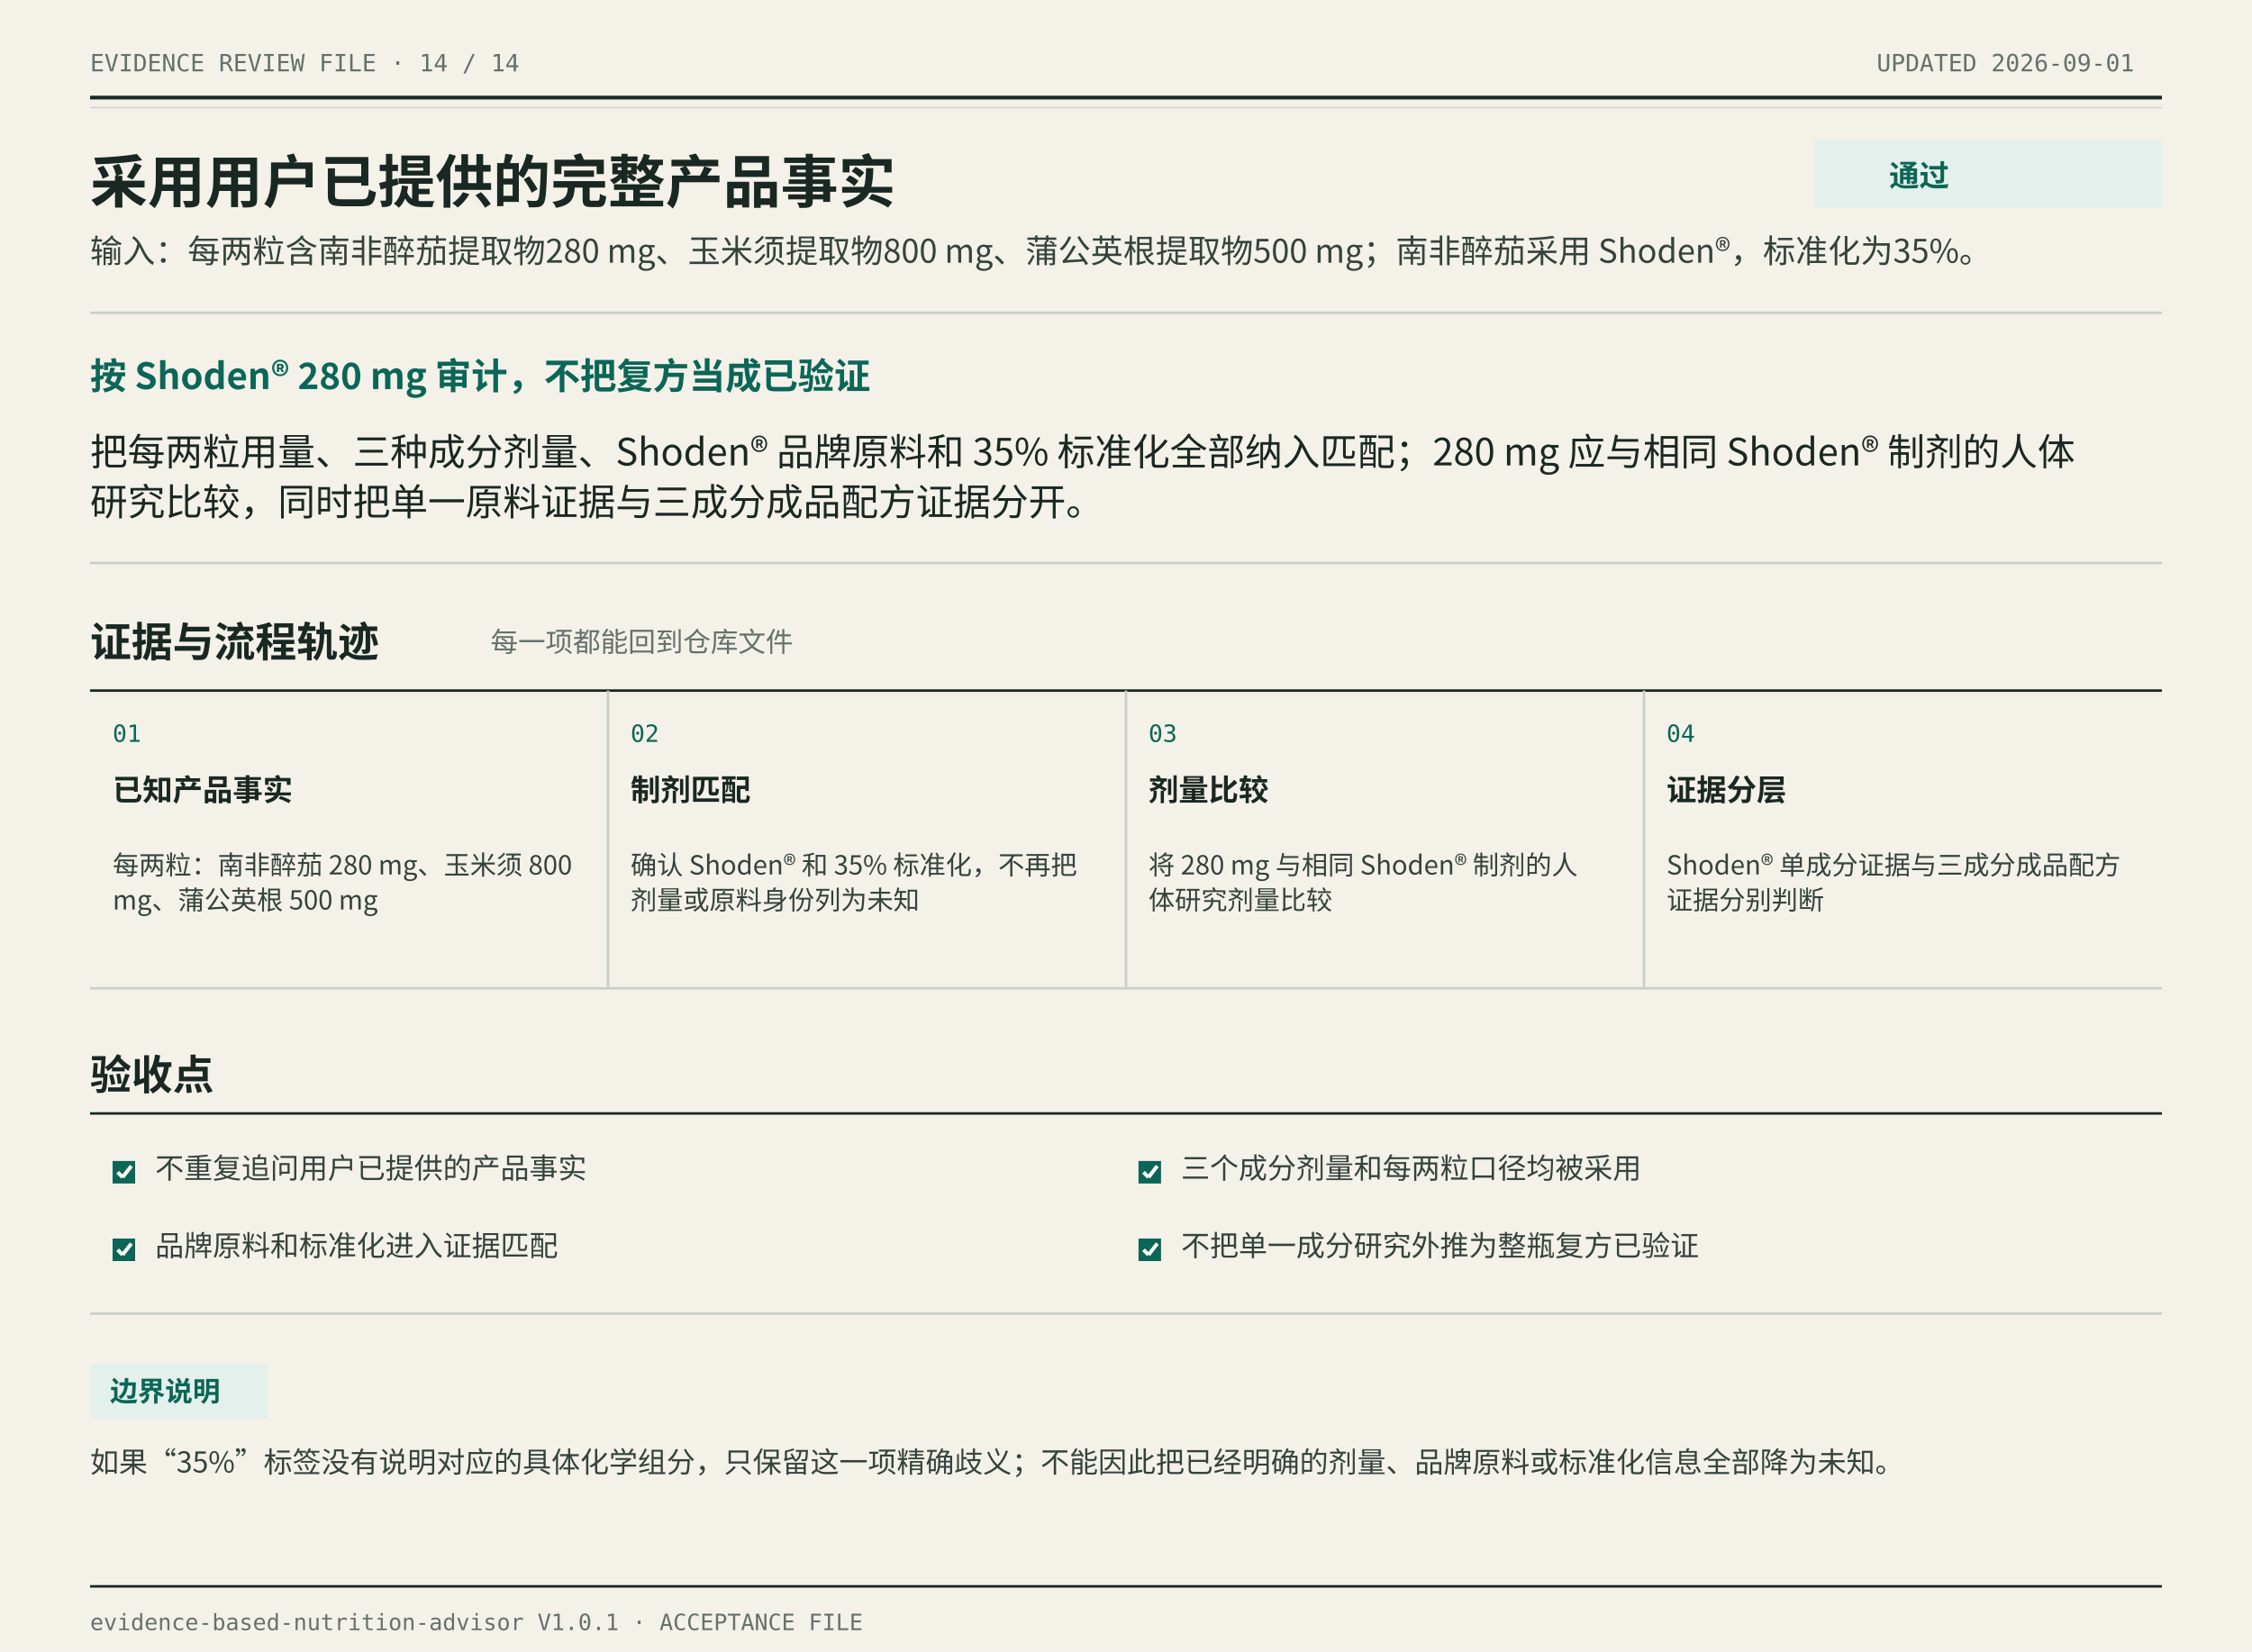
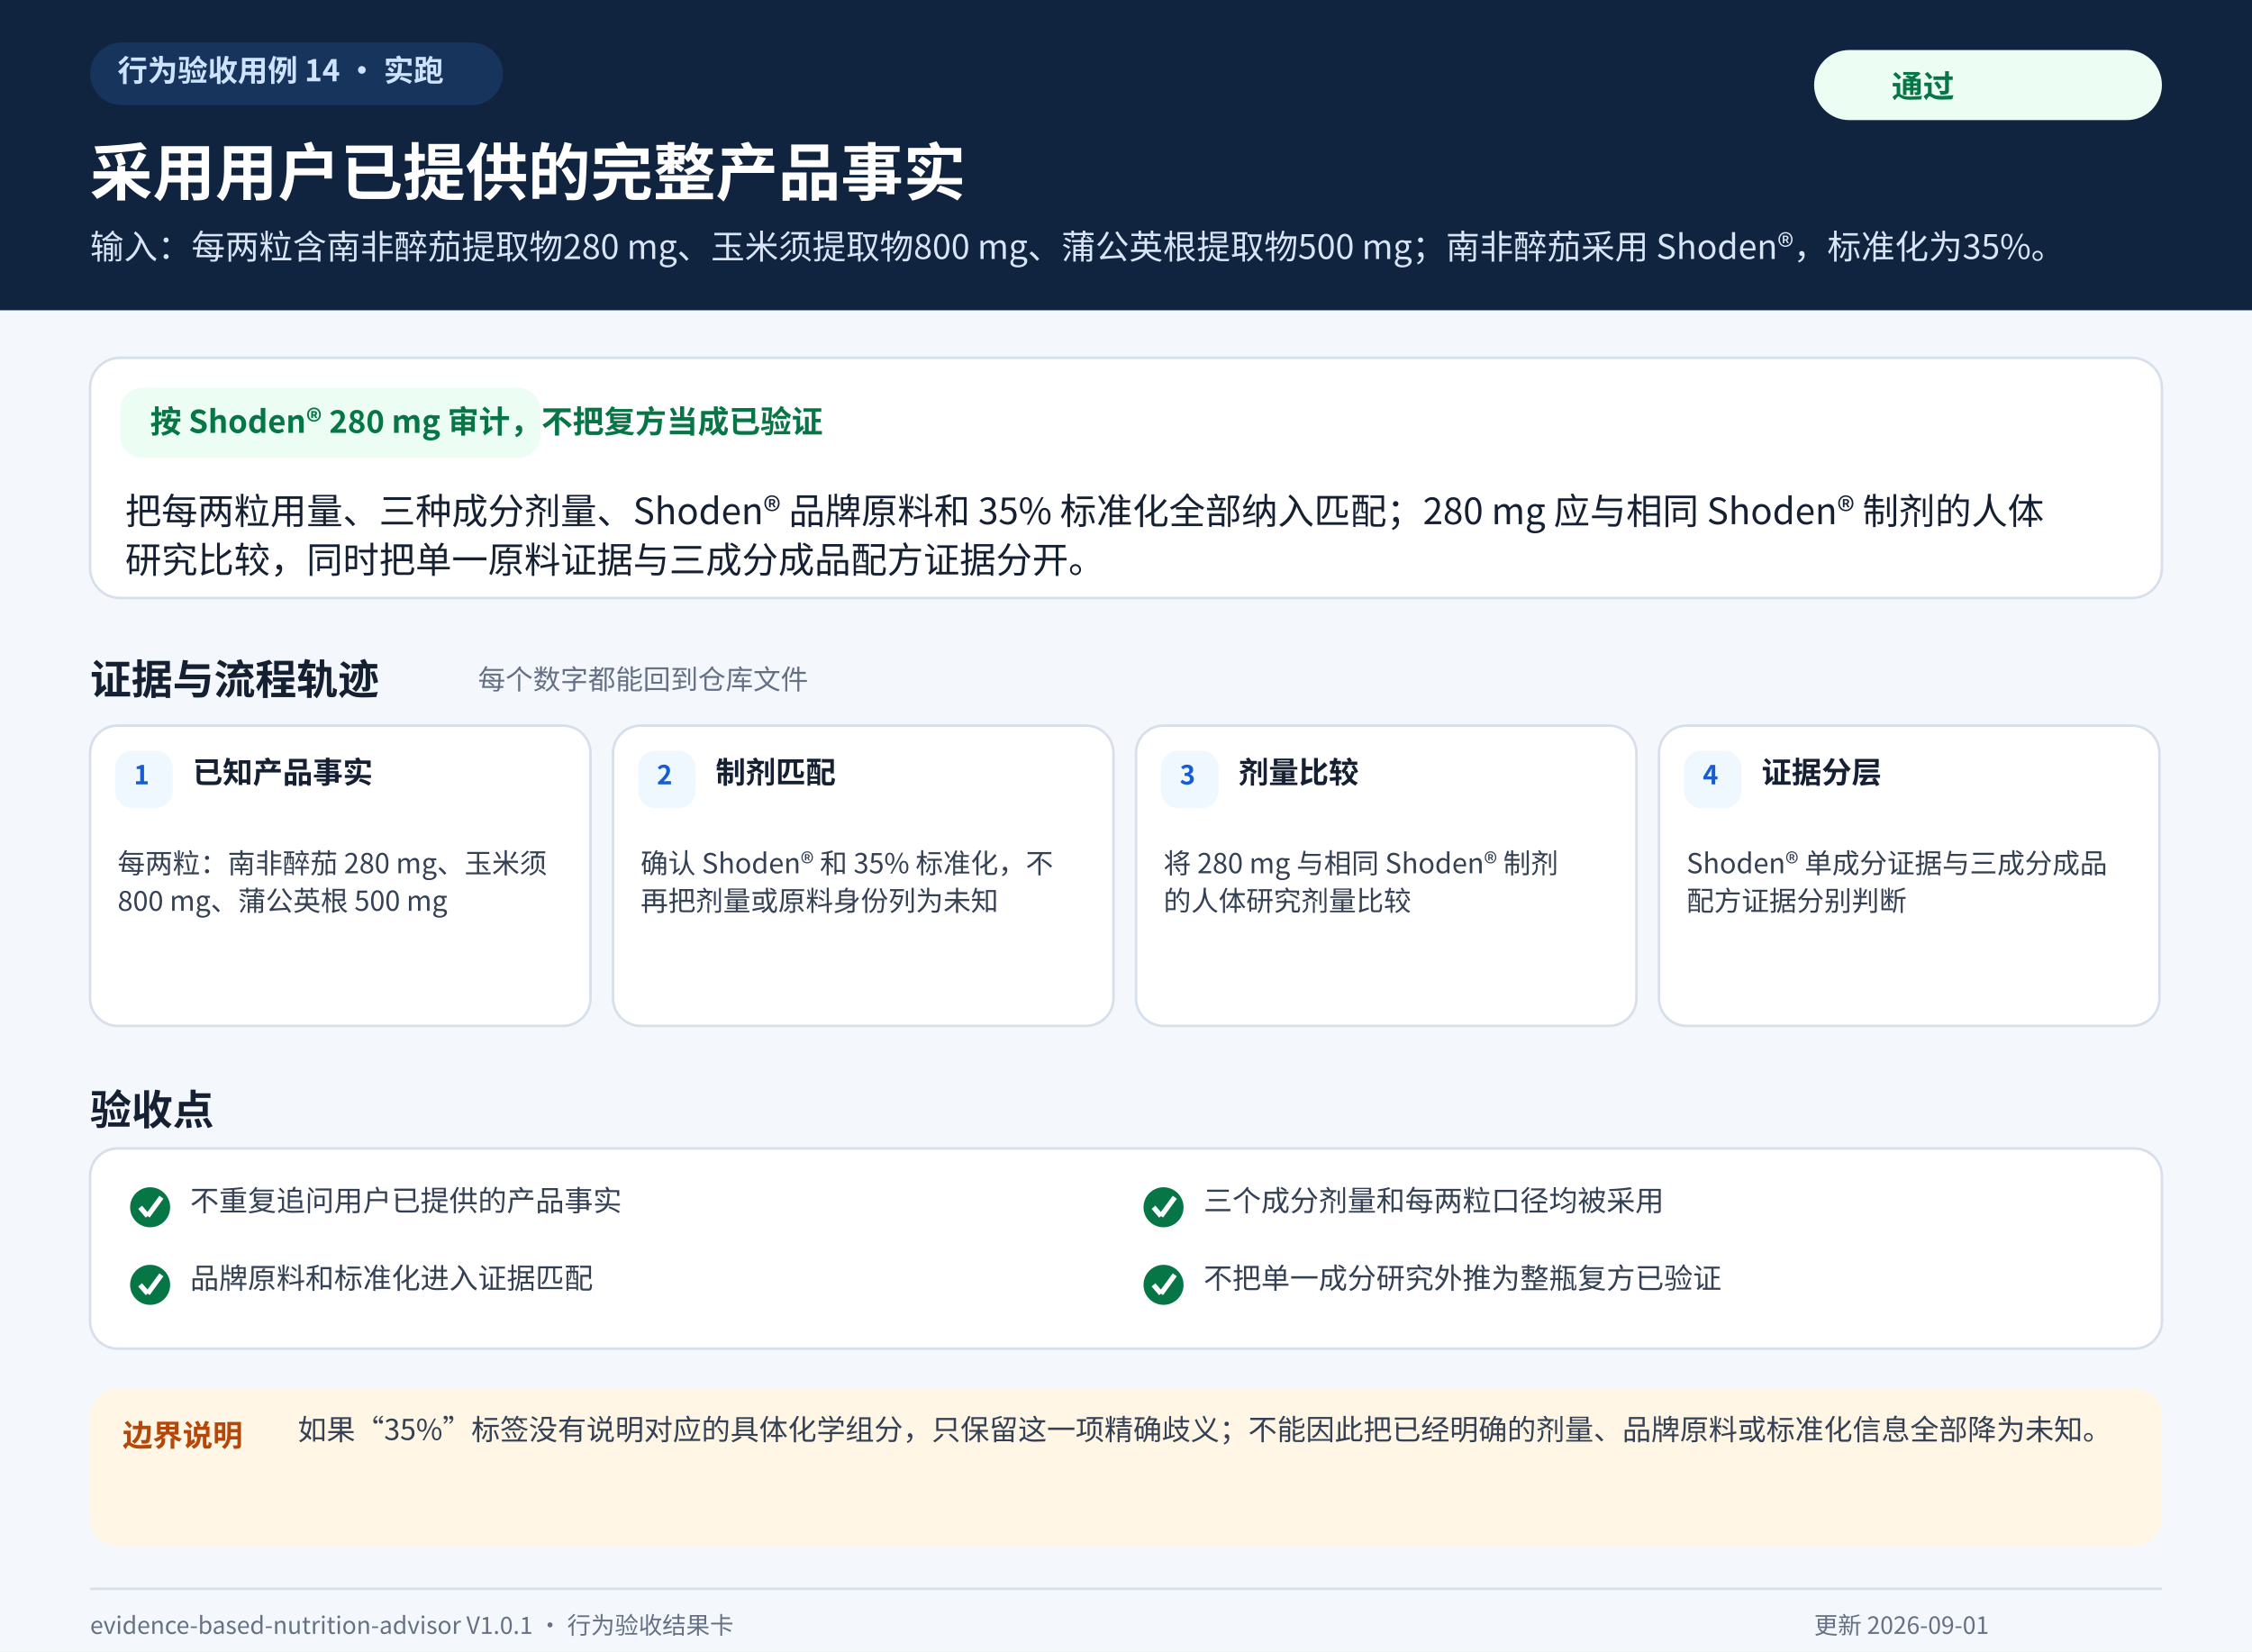
<svg xmlns="http://www.w3.org/2000/svg" width="1800" height="1320" viewBox="0 0 1800 1320" role="img" aria-label="行为验收用例 14：采用用户已提供的完整产品事实">
-   <rect width="1800" height="1320" fill="#F4F1E9" />
-   <rect x="0" y="0" width="1800" height="1320" rx="0" fill="#F4F1E9" />
-   <text x="72" y="57" font-family="Consolas, monospace" font-size="19" font-weight="400" fill="#65716C">EVIDENCE REVIEW FILE · 14 / 14</text>
-   <text x="1500" y="57" font-family="Consolas, monospace" font-size="19" font-weight="400" fill="#65716C">UPDATED 2026-09-01</text>
-   <line x1="72" y1="78" x2="1728" y2="78" stroke="#1A2823" stroke-width="3" />
-   <line x1="72" y1="86" x2="1728" y2="86" stroke="#C9D0C8" stroke-width="1" />
-   <text x="72" y="162" font-family="Microsoft YaHei, PingFang SC, Noto Sans CJK SC, sans-serif" font-size="46" font-weight="700" fill="#1A2823">采用用户已提供的完整产品事实</text>
-   <text x="72" y="210" font-family="Microsoft YaHei, PingFang SC, Noto Sans CJK SC, sans-serif" font-size="26" font-weight="400" fill="#34433D">输入：每两粒含南非醉茄提取物280 mg、玉米须提取物800 mg、蒲公英根提取物500 mg；南非醉茄采用 Shoden®，标准化为35%。</text>
-   <rect x="1450" y="112" width="278" height="54" rx="0" fill="#E4F0EB" />
-   <text x="1510" y="149" font-family="Microsoft YaHei, PingFang SC, Noto Sans CJK SC, sans-serif" font-size="24" font-weight="700" fill="#0B6657">通过</text>
-   <line x1="72" y1="250" x2="1728" y2="250" stroke="#C9D0C8" stroke-width="2" />
-   <text x="72" y="311" font-family="Microsoft YaHei, PingFang SC, Noto Sans CJK SC, sans-serif" font-size="29" font-weight="700" fill="#0B6657">按 Shoden® 280 mg 审计，不把复方当成已验证</text>
-   <text x="72" y="372" font-family="Microsoft YaHei, PingFang SC, Noto Sans CJK SC, sans-serif" font-size="30" font-weight="400" fill="#1A2823">把每两粒用量、三种成分剂量、Shoden® 品牌原料和 35% 标准化全部纳入匹配；280 mg 应与相同 Shoden® 制剂的人体</text>
-   <text x="72" y="412" font-family="Microsoft YaHei, PingFang SC, Noto Sans CJK SC, sans-serif" font-size="30" font-weight="400" fill="#1A2823">研究比较，同时把单一原料证据与三成分成品配方证据分开。</text>
-   <line x1="72" y1="450" x2="1728" y2="450" stroke="#C9D0C8" stroke-width="2" />
-   <text x="72" y="525" font-family="Microsoft YaHei, PingFang SC, Noto Sans CJK SC, sans-serif" font-size="33" font-weight="700" fill="#1A2823">证据与流程轨迹</text>
-   <text x="392" y="521" font-family="Microsoft YaHei, PingFang SC, Noto Sans CJK SC, sans-serif" font-size="22" font-weight="400" fill="#65716C">每一项都能回到仓库文件</text>
-   <line x1="72" y1="552" x2="486" y2="552" stroke="#1A2823" stroke-width="2" />
-   <line x1="72" y1="790" x2="486" y2="790" stroke="#C9D0C8" stroke-width="2" />
-   <text x="90" y="593" font-family="Consolas, monospace" font-size="19" font-weight="400" fill="#0B6657">01</text>
-   <text x="90" y="640" font-family="Microsoft YaHei, PingFang SC, Noto Sans CJK SC, sans-serif" font-size="24" font-weight="700" fill="#1A2823">已知产品事实</text>
-   <text x="90" y="699" font-family="Microsoft YaHei, PingFang SC, Noto Sans CJK SC, sans-serif" font-size="21" font-weight="400" fill="#34433D">每两粒：南非醉茄 280 mg、玉米须 800</text>
-   <text x="90" y="727" font-family="Microsoft YaHei, PingFang SC, Noto Sans CJK SC, sans-serif" font-size="21" font-weight="400" fill="#34433D">mg、蒲公英根 500 mg</text>
-   <line x1="486" y1="552" x2="900" y2="552" stroke="#1A2823" stroke-width="2" />
-   <line x1="486" y1="790" x2="900" y2="790" stroke="#C9D0C8" stroke-width="2" />
-   <line x1="486" y1="552" x2="486" y2="790" stroke="#C9D0C8" stroke-width="2" />
-   <text x="504" y="593" font-family="Consolas, monospace" font-size="19" font-weight="400" fill="#0B6657">02</text>
-   <text x="504" y="640" font-family="Microsoft YaHei, PingFang SC, Noto Sans CJK SC, sans-serif" font-size="24" font-weight="700" fill="#1A2823">制剂匹配</text>
-   <text x="504" y="699" font-family="Microsoft YaHei, PingFang SC, Noto Sans CJK SC, sans-serif" font-size="21" font-weight="400" fill="#34433D">确认 Shoden® 和 35% 标准化，不再把</text>
-   <text x="504" y="727" font-family="Microsoft YaHei, PingFang SC, Noto Sans CJK SC, sans-serif" font-size="21" font-weight="400" fill="#34433D">剂量或原料身份列为未知</text>
-   <line x1="900" y1="552" x2="1314" y2="552" stroke="#1A2823" stroke-width="2" />
-   <line x1="900" y1="790" x2="1314" y2="790" stroke="#C9D0C8" stroke-width="2" />
-   <line x1="900" y1="552" x2="900" y2="790" stroke="#C9D0C8" stroke-width="2" />
-   <text x="918" y="593" font-family="Consolas, monospace" font-size="19" font-weight="400" fill="#0B6657">03</text>
-   <text x="918" y="640" font-family="Microsoft YaHei, PingFang SC, Noto Sans CJK SC, sans-serif" font-size="24" font-weight="700" fill="#1A2823">剂量比较</text>
-   <text x="918" y="699" font-family="Microsoft YaHei, PingFang SC, Noto Sans CJK SC, sans-serif" font-size="21" font-weight="400" fill="#34433D">将 280 mg 与相同 Shoden® 制剂的人</text>
-   <text x="918" y="727" font-family="Microsoft YaHei, PingFang SC, Noto Sans CJK SC, sans-serif" font-size="21" font-weight="400" fill="#34433D">体研究剂量比较</text>
-   <line x1="1314" y1="552" x2="1728" y2="552" stroke="#1A2823" stroke-width="2" />
-   <line x1="1314" y1="790" x2="1728" y2="790" stroke="#C9D0C8" stroke-width="2" />
-   <line x1="1314" y1="552" x2="1314" y2="790" stroke="#C9D0C8" stroke-width="2" />
-   <text x="1332" y="593" font-family="Consolas, monospace" font-size="19" font-weight="400" fill="#0B6657">04</text>
-   <text x="1332" y="640" font-family="Microsoft YaHei, PingFang SC, Noto Sans CJK SC, sans-serif" font-size="24" font-weight="700" fill="#1A2823">证据分层</text>
-   <text x="1332" y="699" font-family="Microsoft YaHei, PingFang SC, Noto Sans CJK SC, sans-serif" font-size="21" font-weight="400" fill="#34433D">Shoden® 单成分证据与三成分成品配方</text>
-   <text x="1332" y="727" font-family="Microsoft YaHei, PingFang SC, Noto Sans CJK SC, sans-serif" font-size="21" font-weight="400" fill="#34433D">证据分别判断</text>
-   <text x="72" y="871" font-family="Microsoft YaHei, PingFang SC, Noto Sans CJK SC, sans-serif" font-size="33" font-weight="700" fill="#1A2823">验收点</text>
-   <line x1="72" y1="890" x2="1728" y2="890" stroke="#1A2823" stroke-width="2" />
-   <rect x="90" y="928" width="18" height="18" rx="0" fill="#0B6657" />
-   <line x1="94" y1="937" x2="98" y2="941" stroke="#FBFAF5" stroke-width="3" />
-   <line x1="98" y1="941" x2="105" y2="932" stroke="#FBFAF5" stroke-width="3" />
-   <text x="124" y="942" font-family="Microsoft YaHei, PingFang SC, Noto Sans CJK SC, sans-serif" font-size="23" font-weight="400" fill="#34433D">不重复追问用户已提供的产品事实</text>
-   <rect x="910" y="928" width="18" height="18" rx="0" fill="#0B6657" />
-   <line x1="914" y1="937" x2="918" y2="941" stroke="#FBFAF5" stroke-width="3" />
-   <line x1="918" y1="941" x2="925" y2="932" stroke="#FBFAF5" stroke-width="3" />
-   <text x="944" y="942" font-family="Microsoft YaHei, PingFang SC, Noto Sans CJK SC, sans-serif" font-size="23" font-weight="400" fill="#34433D">三个成分剂量和每两粒口径均被采用</text>
-   <rect x="90" y="990" width="18" height="18" rx="0" fill="#0B6657" />
-   <line x1="94" y1="999" x2="98" y2="1003" stroke="#FBFAF5" stroke-width="3" />
-   <line x1="98" y1="1003" x2="105" y2="994" stroke="#FBFAF5" stroke-width="3" />
-   <text x="124" y="1004" font-family="Microsoft YaHei, PingFang SC, Noto Sans CJK SC, sans-serif" font-size="23" font-weight="400" fill="#34433D">品牌原料和标准化进入证据匹配</text>
-   <rect x="910" y="990" width="18" height="18" rx="0" fill="#0B6657" />
-   <line x1="914" y1="999" x2="918" y2="1003" stroke="#FBFAF5" stroke-width="3" />
-   <line x1="918" y1="1003" x2="925" y2="994" stroke="#FBFAF5" stroke-width="3" />
-   <text x="944" y="1004" font-family="Microsoft YaHei, PingFang SC, Noto Sans CJK SC, sans-serif" font-size="23" font-weight="400" fill="#34433D">不把单一成分研究外推为整瓶复方已验证</text>
-   <line x1="72" y1="1050" x2="1728" y2="1050" stroke="#C9D0C8" stroke-width="2" />
-   <rect x="72" y="1090" width="142" height="44" rx="0" fill="#E4F0EB" />
-   <text x="88" y="1120" font-family="Microsoft YaHei, PingFang SC, Noto Sans CJK SC, sans-serif" font-size="22" font-weight="700" fill="#0B6657">边界说明</text>
-   <text x="72" y="1177" font-family="Microsoft YaHei, PingFang SC, Noto Sans CJK SC, sans-serif" font-size="23" font-weight="400" fill="#34433D">如果“35%”标签没有说明对应的具体化学组分，只保留这一项精确歧义；不能因此把已经明确的剂量、品牌原料或标准化信息全部降为未知。</text>
-   <line x1="72" y1="1268" x2="1728" y2="1268" stroke="#1A2823" stroke-width="2" />
-   <text x="72" y="1303" font-family="Consolas, monospace" font-size="18" font-weight="400" fill="#65716C">evidence-based-nutrition-advisor V1.0.1 · ACCEPTANCE FILE</text>
+   <rect width="1800" height="1320" fill="#F4F7FB" />
+   <rect x="0" y="0" width="1800" height="248" rx="0" fill="#10233F" />
+   <rect x="72" y="34" width="330" height="50" rx="25" fill="#17345C" />
+   <text x="94" y="65" font-family="Microsoft YaHei, PingFang SC, Noto Sans CJK SC, sans-serif" font-size="24" font-weight="700" fill="#CDE3FF">行为验收用例 14 · 实跑</text>
+   <text x="72" y="156" font-family="Microsoft YaHei, PingFang SC, Noto Sans CJK SC, sans-serif" font-size="50" font-weight="700" fill="#FFFFFF">采用用户已提供的完整产品事实</text>
+   <text x="72" y="207" font-family="Microsoft YaHei, PingFang SC, Noto Sans CJK SC, sans-serif" font-size="27" font-weight="400" fill="#D8E5F6">输入：每两粒含南非醉茄提取物280 mg、玉米须提取物800 mg、蒲公英根提取物500 mg；南非醉茄采用 Shoden®，标准化为35%。</text>
+   <rect x="1450" y="40" width="278" height="56" rx="28" fill="#ECFDF3" />
+   <text x="1512" y="78" font-family="Microsoft YaHei, PingFang SC, Noto Sans CJK SC, sans-serif" font-size="25" font-weight="700" fill="#067647">通过</text>
+   <rect x="72" y="286" width="1656" height="192" rx="24" fill="#FFFFFF" stroke="#D7DFEA" stroke-width="2" />
+   <rect x="96" y="310" width="336" height="56" rx="18" fill="#ECFDF3" />
+   <text x="120" y="346" font-family="Microsoft YaHei, PingFang SC, Noto Sans CJK SC, sans-serif" font-size="25" font-weight="700" fill="#067647">按 Shoden® 280 mg 审计，不把复方当成已验证</text>
+   <text x="100" y="419" font-family="Microsoft YaHei, PingFang SC, Noto Sans CJK SC, sans-serif" font-size="29" font-weight="400" fill="#162033">把每两粒用量、三种成分剂量、Shoden® 品牌原料和 35% 标准化全部纳入匹配；280 mg 应与相同 Shoden® 制剂的人体</text>
+   <text x="100" y="458" font-family="Microsoft YaHei, PingFang SC, Noto Sans CJK SC, sans-serif" font-size="29" font-weight="400" fill="#162033">研究比较，同时把单一原料证据与三成分成品配方证据分开。</text>
+   <text x="72" y="555" font-family="Microsoft YaHei, PingFang SC, Noto Sans CJK SC, sans-serif" font-size="33" font-weight="700" fill="#162033">证据与流程轨迹</text>
+   <text x="382" y="551" font-family="Microsoft YaHei, PingFang SC, Noto Sans CJK SC, sans-serif" font-size="22" font-weight="400" fill="#667085">每个数字都能回到仓库文件</text>
+   <rect x="72" y="580" width="400" height="240" rx="22" fill="#FFFFFF" stroke="#D7DFEA" stroke-width="2" />
+   <rect x="92" y="600" width="46" height="46" rx="14" fill="#EFF8FF" />
+   <text x="107" y="627" font-family="Microsoft YaHei, PingFang SC, Noto Sans CJK SC, sans-serif" font-size="21" font-weight="700" fill="#175CD3">1</text>
+   <text x="154" y="626" font-family="Microsoft YaHei, PingFang SC, Noto Sans CJK SC, sans-serif" font-size="24" font-weight="700" fill="#162033">已知产品事实</text>
+   <text x="94" y="698" font-family="Microsoft YaHei, PingFang SC, Noto Sans CJK SC, sans-serif" font-size="22" font-weight="400" fill="#344054">每两粒：南非醉茄 280 mg、玉米须</text>
+   <text x="94" y="728" font-family="Microsoft YaHei, PingFang SC, Noto Sans CJK SC, sans-serif" font-size="22" font-weight="400" fill="#344054">800 mg、蒲公英根 500 mg</text>
+   <rect x="490" y="580" width="400" height="240" rx="22" fill="#FFFFFF" stroke="#D7DFEA" stroke-width="2" />
+   <rect x="510" y="600" width="46" height="46" rx="14" fill="#EFF8FF" />
+   <text x="525" y="627" font-family="Microsoft YaHei, PingFang SC, Noto Sans CJK SC, sans-serif" font-size="21" font-weight="700" fill="#175CD3">2</text>
+   <text x="572" y="626" font-family="Microsoft YaHei, PingFang SC, Noto Sans CJK SC, sans-serif" font-size="24" font-weight="700" fill="#162033">制剂匹配</text>
+   <text x="512" y="698" font-family="Microsoft YaHei, PingFang SC, Noto Sans CJK SC, sans-serif" font-size="22" font-weight="400" fill="#344054">确认 Shoden® 和 35% 标准化，不</text>
+   <text x="512" y="728" font-family="Microsoft YaHei, PingFang SC, Noto Sans CJK SC, sans-serif" font-size="22" font-weight="400" fill="#344054">再把剂量或原料身份列为未知</text>
+   <rect x="908" y="580" width="400" height="240" rx="22" fill="#FFFFFF" stroke="#D7DFEA" stroke-width="2" />
+   <rect x="928" y="600" width="46" height="46" rx="14" fill="#EFF8FF" />
+   <text x="943" y="627" font-family="Microsoft YaHei, PingFang SC, Noto Sans CJK SC, sans-serif" font-size="21" font-weight="700" fill="#175CD3">3</text>
+   <text x="990" y="626" font-family="Microsoft YaHei, PingFang SC, Noto Sans CJK SC, sans-serif" font-size="24" font-weight="700" fill="#162033">剂量比较</text>
+   <text x="930" y="698" font-family="Microsoft YaHei, PingFang SC, Noto Sans CJK SC, sans-serif" font-size="22" font-weight="400" fill="#344054">将 280 mg 与相同 Shoden® 制剂</text>
+   <text x="930" y="728" font-family="Microsoft YaHei, PingFang SC, Noto Sans CJK SC, sans-serif" font-size="22" font-weight="400" fill="#344054">的人体研究剂量比较</text>
+   <rect x="1326" y="580" width="400" height="240" rx="22" fill="#FFFFFF" stroke="#D7DFEA" stroke-width="2" />
+   <rect x="1346" y="600" width="46" height="46" rx="14" fill="#EFF8FF" />
+   <text x="1361" y="627" font-family="Microsoft YaHei, PingFang SC, Noto Sans CJK SC, sans-serif" font-size="21" font-weight="700" fill="#175CD3">4</text>
+   <text x="1408" y="626" font-family="Microsoft YaHei, PingFang SC, Noto Sans CJK SC, sans-serif" font-size="24" font-weight="700" fill="#162033">证据分层</text>
+   <text x="1348" y="698" font-family="Microsoft YaHei, PingFang SC, Noto Sans CJK SC, sans-serif" font-size="22" font-weight="400" fill="#344054">Shoden® 单成分证据与三成分成品</text>
+   <text x="1348" y="728" font-family="Microsoft YaHei, PingFang SC, Noto Sans CJK SC, sans-serif" font-size="22" font-weight="400" fill="#344054">配方证据分别判断</text>
+   <text x="72" y="899" font-family="Microsoft YaHei, PingFang SC, Noto Sans CJK SC, sans-serif" font-size="33" font-weight="700" fill="#162033">验收点</text>
+   <rect x="72" y="918" width="1656" height="160" rx="22" fill="#FFFFFF" stroke="#D7DFEA" stroke-width="2" />
+   <circle cx="120.0" cy="965.0" r="16.0" fill="#067647" />
+   <line x1="112" y1="965" x2="118" y2="972" stroke="#FFFFFF" stroke-width="4" />
+   <line x1="118" y1="972" x2="129" y2="957" stroke="#FFFFFF" stroke-width="4" />
+   <text x="152" y="968" font-family="Microsoft YaHei, PingFang SC, Noto Sans CJK SC, sans-serif" font-size="23" font-weight="400" fill="#344054">不重复追问用户已提供的产品事实</text>
+   <circle cx="930.0" cy="965.0" r="16.0" fill="#067647" />
+   <line x1="922" y1="965" x2="928" y2="972" stroke="#FFFFFF" stroke-width="4" />
+   <line x1="928" y1="972" x2="939" y2="957" stroke="#FFFFFF" stroke-width="4" />
+   <text x="962" y="968" font-family="Microsoft YaHei, PingFang SC, Noto Sans CJK SC, sans-serif" font-size="23" font-weight="400" fill="#344054">三个成分剂量和每两粒口径均被采用</text>
+   <circle cx="120.0" cy="1027.0" r="16.0" fill="#067647" />
+   <line x1="112" y1="1027" x2="118" y2="1034" stroke="#FFFFFF" stroke-width="4" />
+   <line x1="118" y1="1034" x2="129" y2="1019" stroke="#FFFFFF" stroke-width="4" />
+   <text x="152" y="1030" font-family="Microsoft YaHei, PingFang SC, Noto Sans CJK SC, sans-serif" font-size="23" font-weight="400" fill="#344054">品牌原料和标准化进入证据匹配</text>
+   <circle cx="930.0" cy="1027.0" r="16.0" fill="#067647" />
+   <line x1="922" y1="1027" x2="928" y2="1034" stroke="#FFFFFF" stroke-width="4" />
+   <line x1="928" y1="1034" x2="939" y2="1019" stroke="#FFFFFF" stroke-width="4" />
+   <text x="962" y="1030" font-family="Microsoft YaHei, PingFang SC, Noto Sans CJK SC, sans-serif" font-size="23" font-weight="400" fill="#344054">不把单一成分研究外推为整瓶复方已验证</text>
+   <rect x="72" y="1110" width="1656" height="126" rx="22" fill="#FFF6E5" />
+   <text x="98" y="1156" font-family="Microsoft YaHei, PingFang SC, Noto Sans CJK SC, sans-serif" font-size="24" font-weight="700" fill="#B54708">边界说明</text>
+   <text x="238" y="1151" font-family="Microsoft YaHei, PingFang SC, Noto Sans CJK SC, sans-serif" font-size="23" font-weight="400" fill="#344054">如果“35%”标签没有说明对应的具体化学组分，只保留这一项精确歧义；不能因此把已经明确的剂量、品牌原料或标准化信息全部降为未知。</text>
+   <line x1="72" y1="1270" x2="1728" y2="1270" stroke="#D7DFEA" stroke-width="2" />
+   <text x="72" y="1306" font-family="Microsoft YaHei, PingFang SC, Noto Sans CJK SC, sans-serif" font-size="19" font-weight="400" fill="#667085">evidence-based-nutrition-advisor V1.0.1 · 行为验收结果卡</text>
+   <text x="1450" y="1306" font-family="Microsoft YaHei, PingFang SC, Noto Sans CJK SC, sans-serif" font-size="19" font-weight="400" fill="#667085">更新 2026-09-01</text>
</svg>
